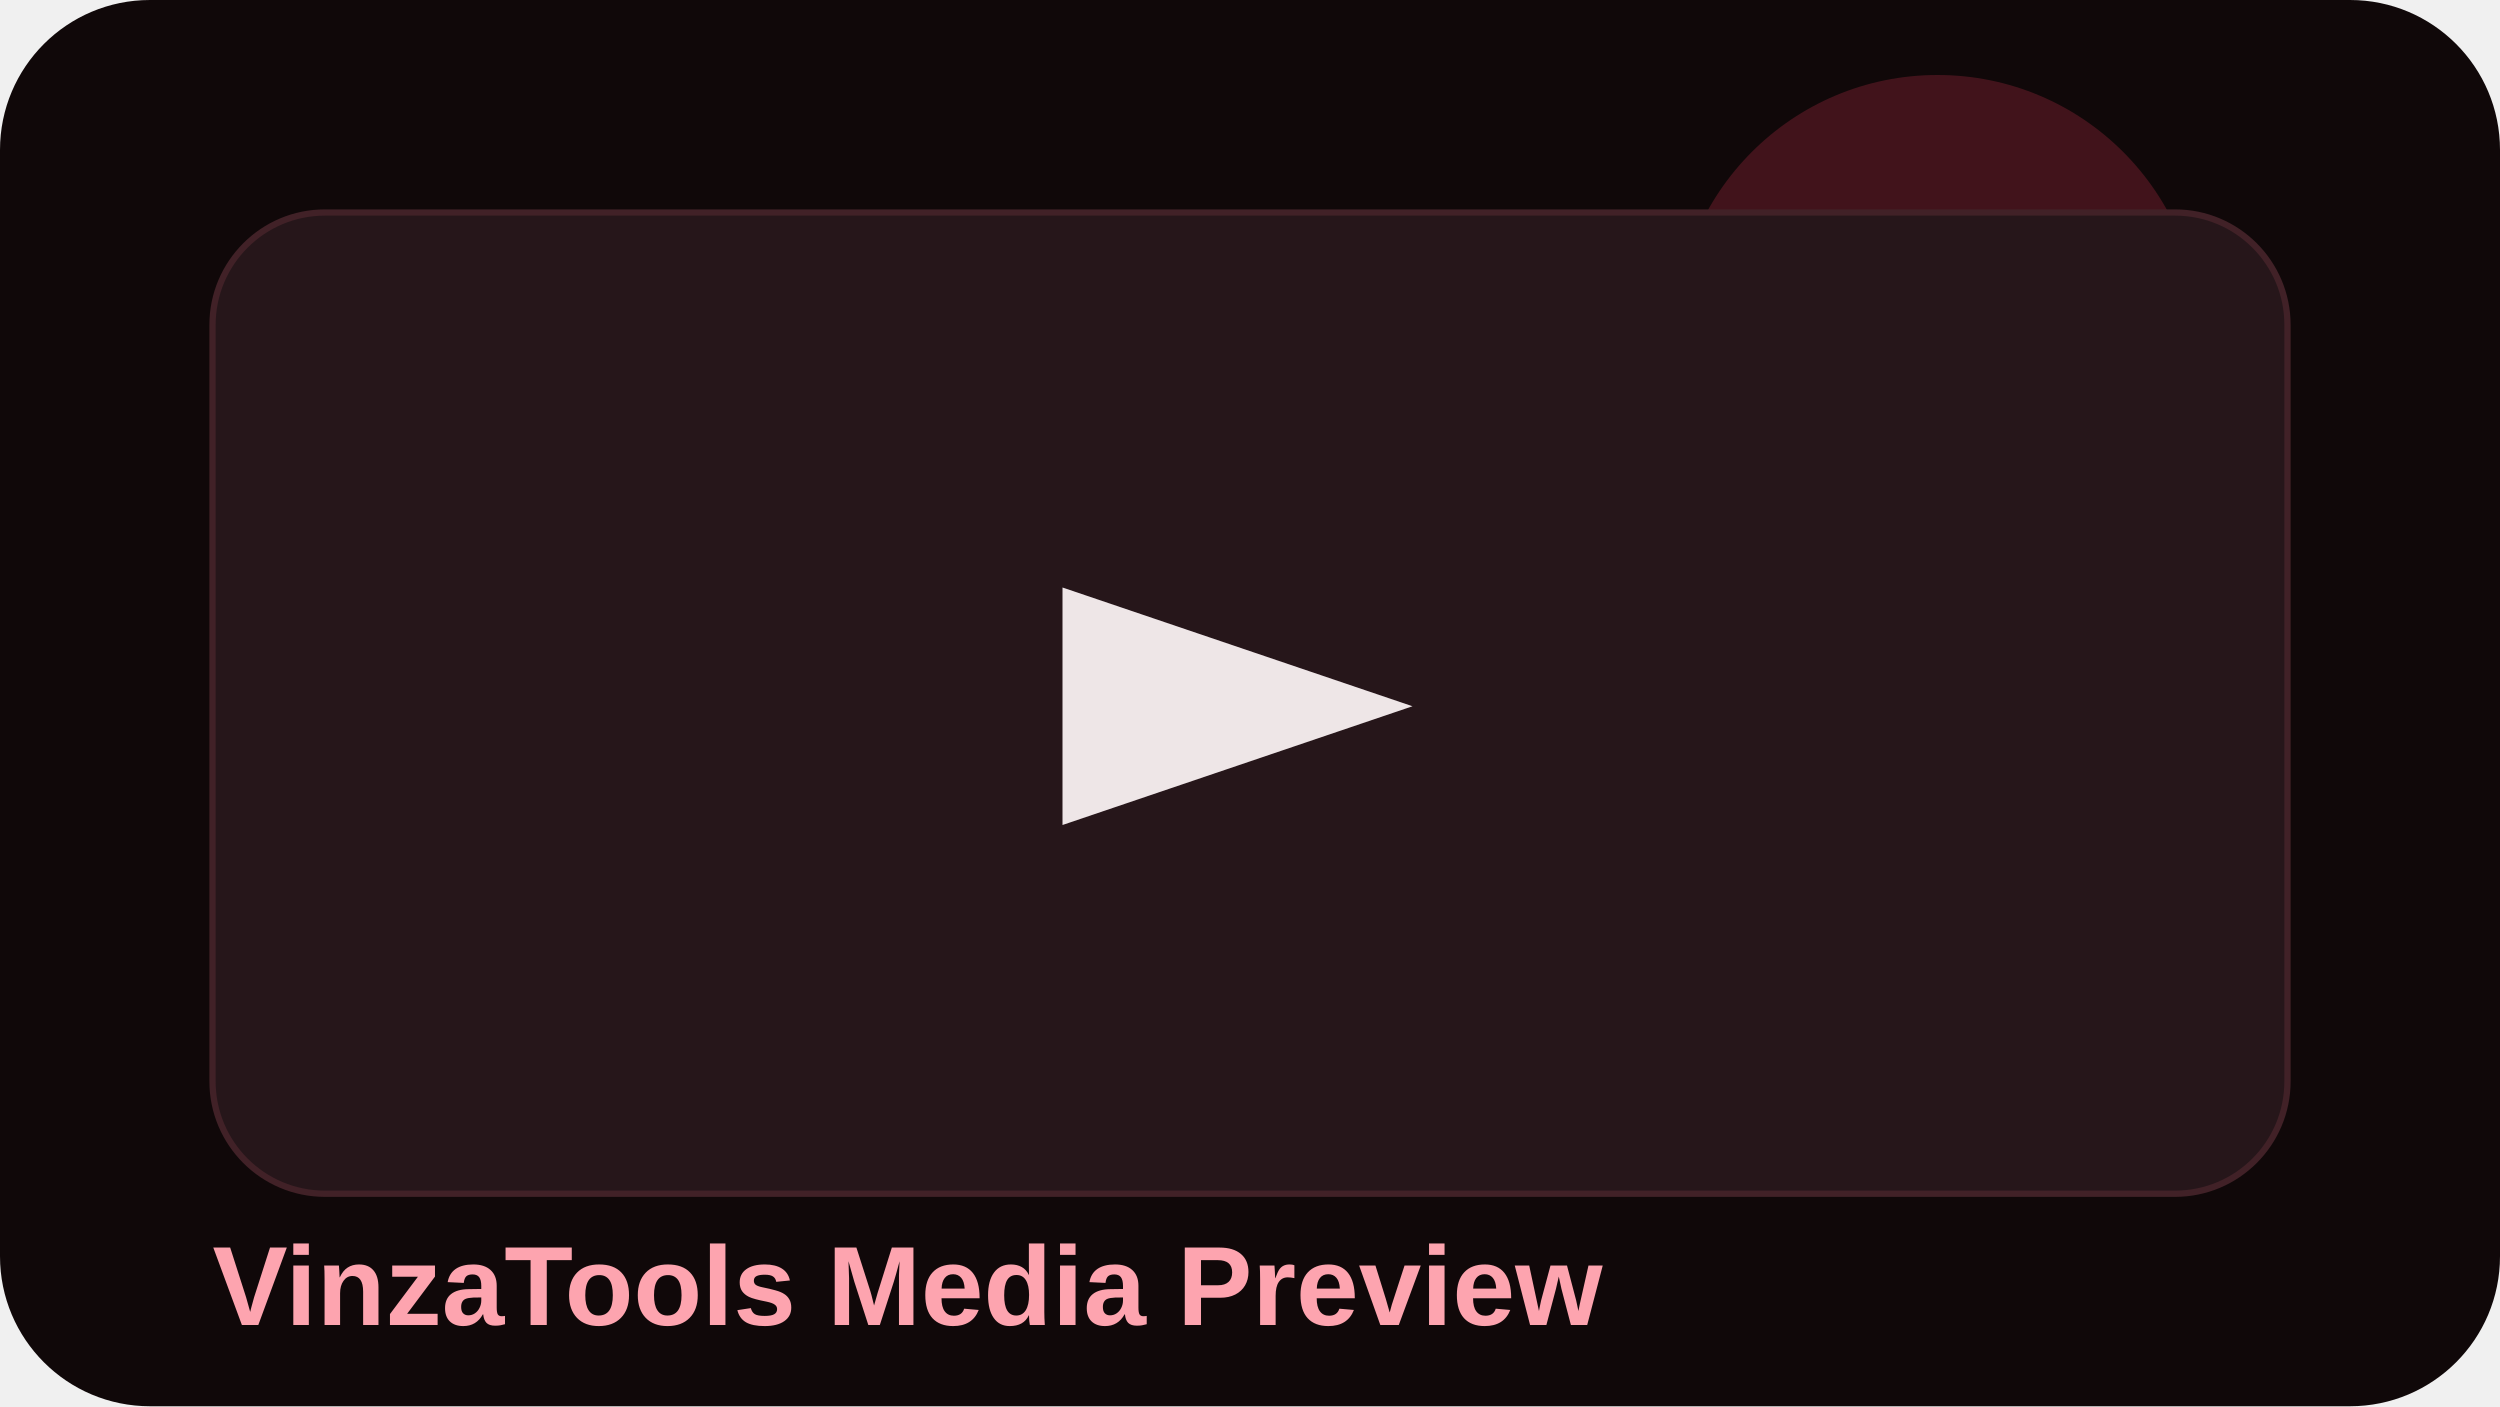
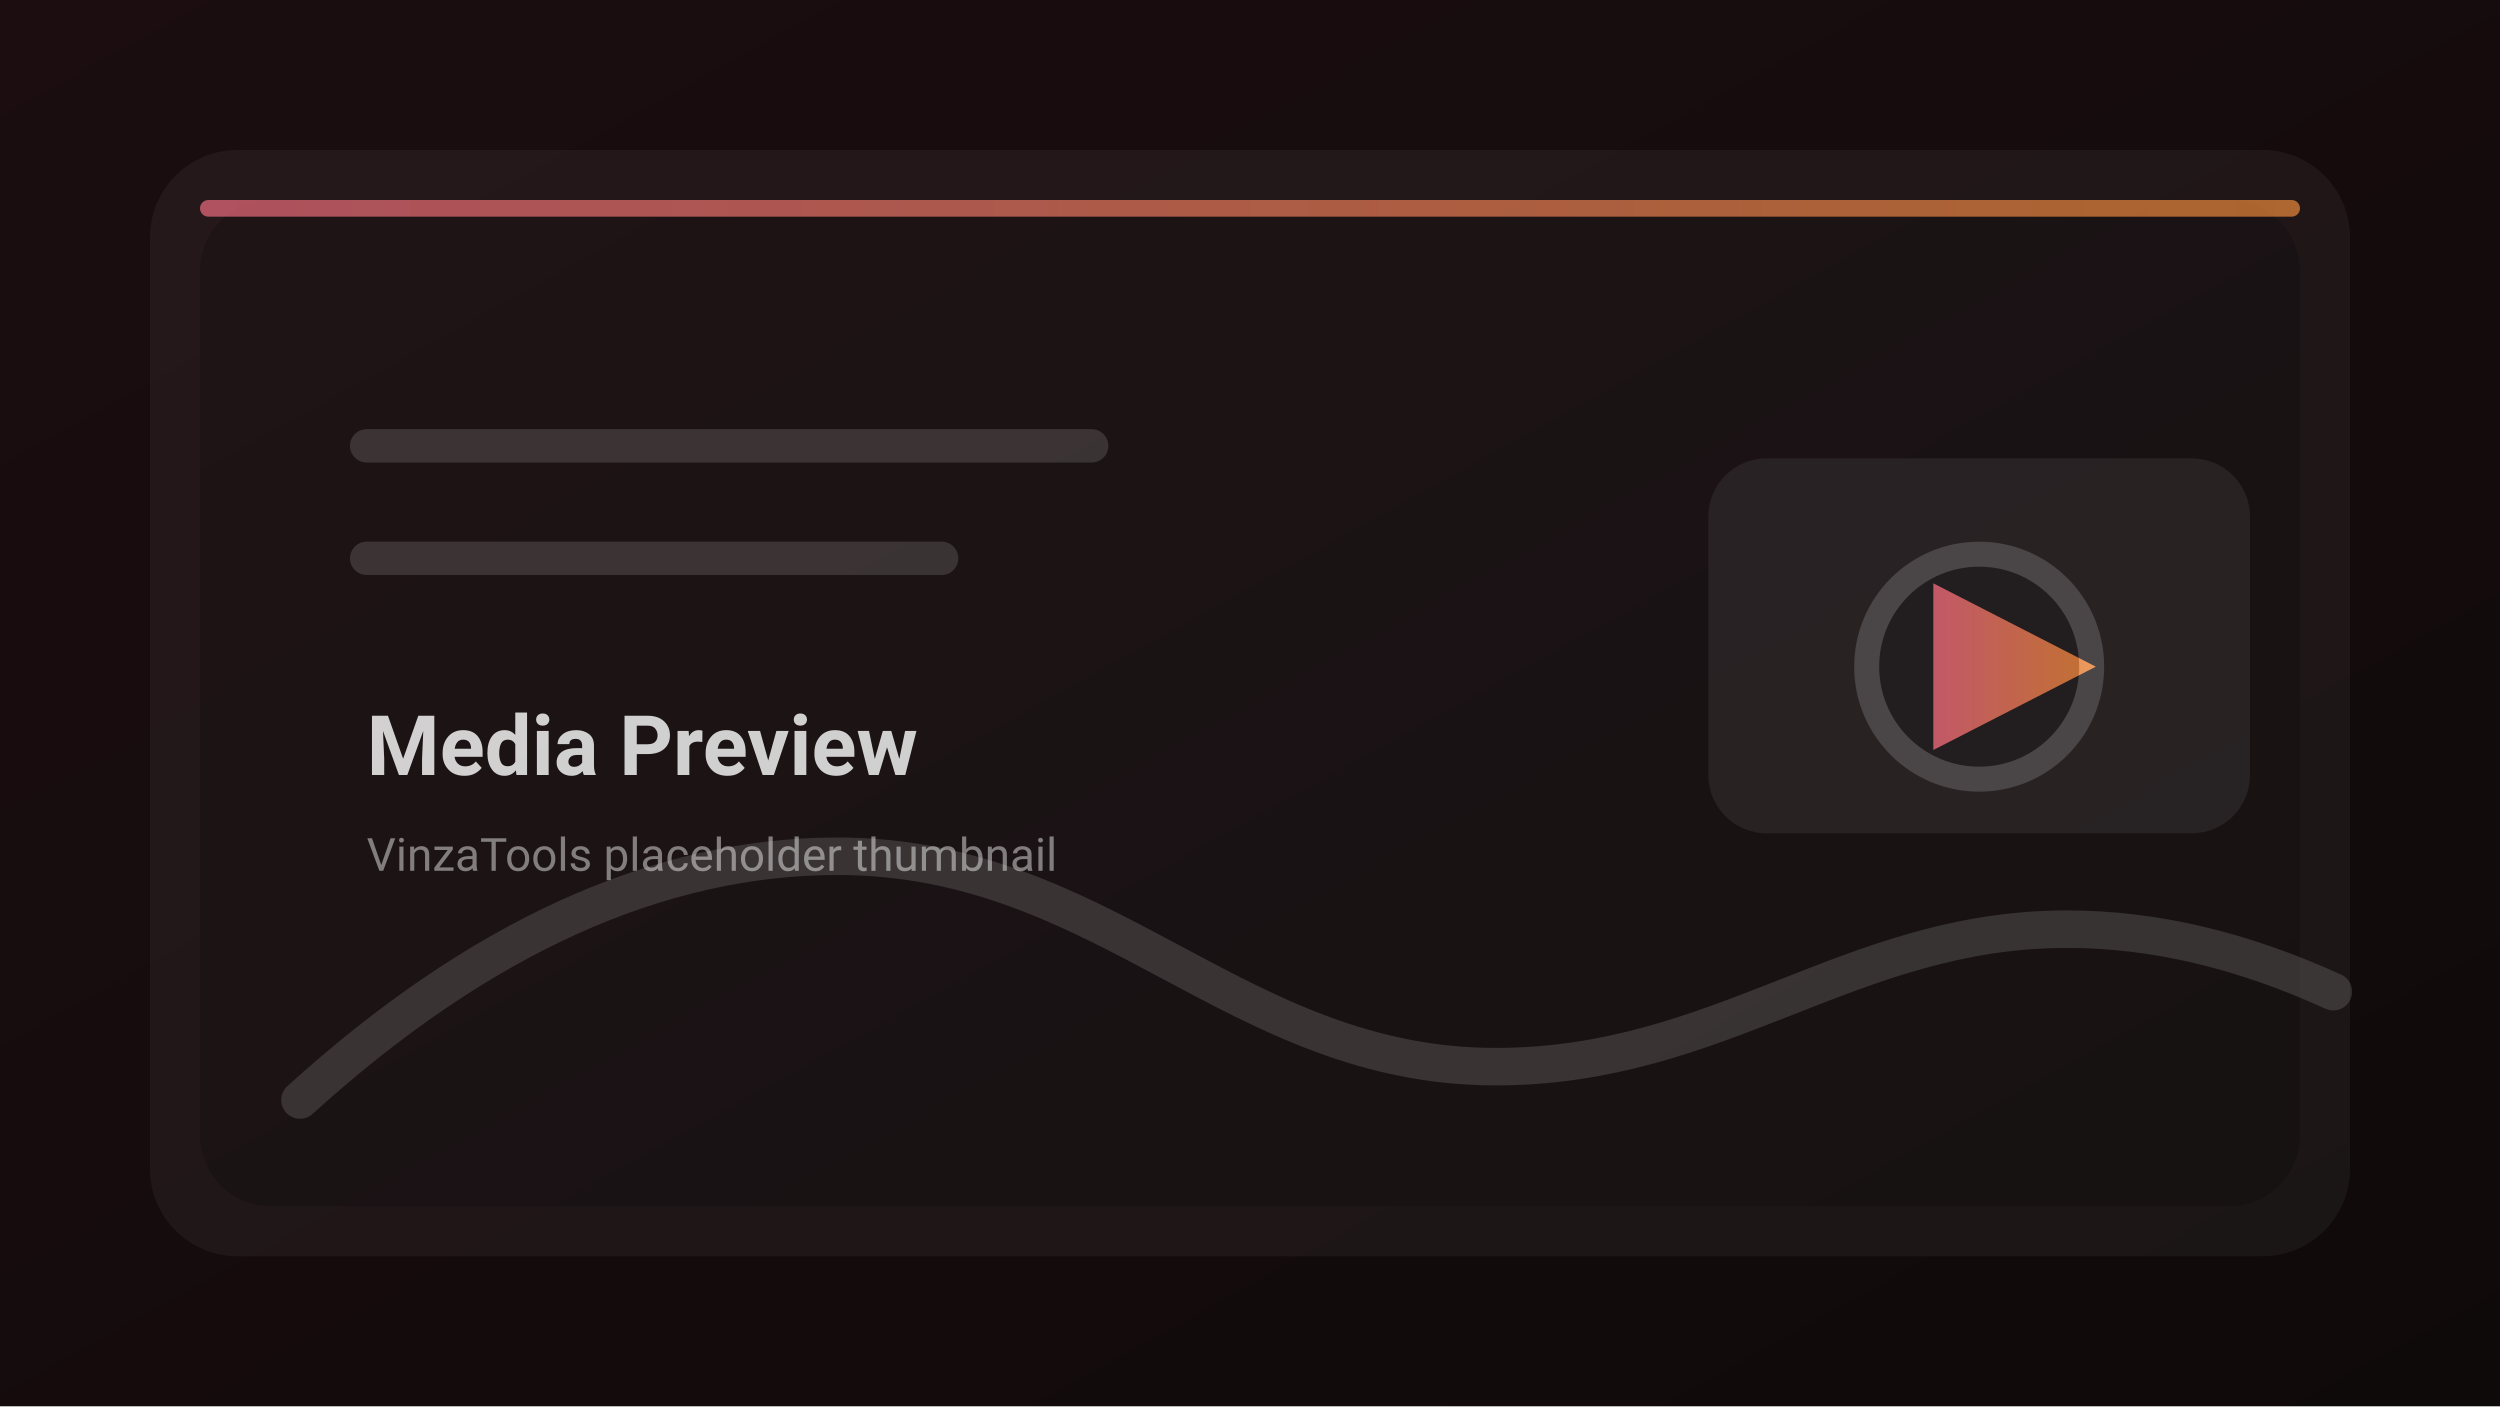
- <svg xmlns="http://www.w3.org/2000/svg" width="400" height="225" viewBox="0 0 400 225" fill="none">
-   <rect width="400" height="225" rx="24" fill="#100809" />
-   <circle cx="310" cy="54" r="42" fill="#F43F5E" fill-opacity="0.22" />
-   <rect x="34" y="34" width="332" height="157" rx="18" fill="#26161A" stroke="#412127" />
-   <polygon points="170,94 170,132 226,113" fill="#FFF7F9" fill-opacity="0.92" />
-   <text x="34" y="212" fill="#FDA4AF" font-size="18" font-family="Segoe UI, Arial, sans-serif" font-weight="700">VinzaTools Media Preview</text>
+ <svg xmlns="http://www.w3.org/2000/svg" width="1200" height="675" viewBox="0 0 1200 675">
+   <defs>
+     <linearGradient id="bg" x1="0" y1="0" x2="1" y2="1">
+       <stop offset="0" stop-color="#1b0d10" />
+       <stop offset="1" stop-color="#0f0a0a" />
+     </linearGradient>
+     <linearGradient id="accent" x1="0" y1="0" x2="1" y2="0">
+       <stop offset="0" stop-color="#fb7185" />
+       <stop offset="1" stop-color="#fb923c" />
+     </linearGradient>
+   </defs>
+   <rect width="1200" height="675" fill="url(#bg)" />
+   <rect x="72" y="72" width="1056" height="531" rx="42" fill="#ffffff" opacity="0.05" />
+   <rect x="96" y="96" width="1008" height="483" rx="34" fill="#000000" opacity="0.18" />
+   <rect x="96" y="96" width="1008" height="8" rx="4" fill="url(#accent)" opacity="0.65" />
+   <g fill="none" stroke="#ffffff" opacity="0.14">
+     <path d="M144 528c86-78 172-117 258-117 129 0 191 101 316 101 108 0 170-66 274-66 42 0 84 10 128 30" stroke-width="18" stroke-linecap="round" />
+     <path d="M176 214h348" stroke-width="16" stroke-linecap="round" />
+     <path d="M176 268h276" stroke-width="16" stroke-linecap="round" />
+   </g>
+   <g transform="translate(820 220)">
+     <rect width="260" height="180" rx="28" fill="#ffffff" opacity="0.07" />
+     <path d="M108 60l78 40-78 40z" fill="url(#accent)" opacity="0.9" />
+     <circle cx="130" cy="100" r="54" stroke="#ffffff" opacity="0.16" stroke-width="12" />
+   </g>
+   <text x="176" y="372" fill="#ffffff" opacity="0.8" font-family="ui-sans-serif, system-ui, -apple-system, Segoe UI, Roboto, Arial" font-size="40" font-weight="700">
+     Media Preview
+   </text>
+   <text x="176" y="418" fill="#ffffff" opacity="0.45" font-family="ui-sans-serif, system-ui, -apple-system, Segoe UI, Roboto, Arial" font-size="22">
+     VinzaTools placeholder thumbnail
+   </text>
</svg>
